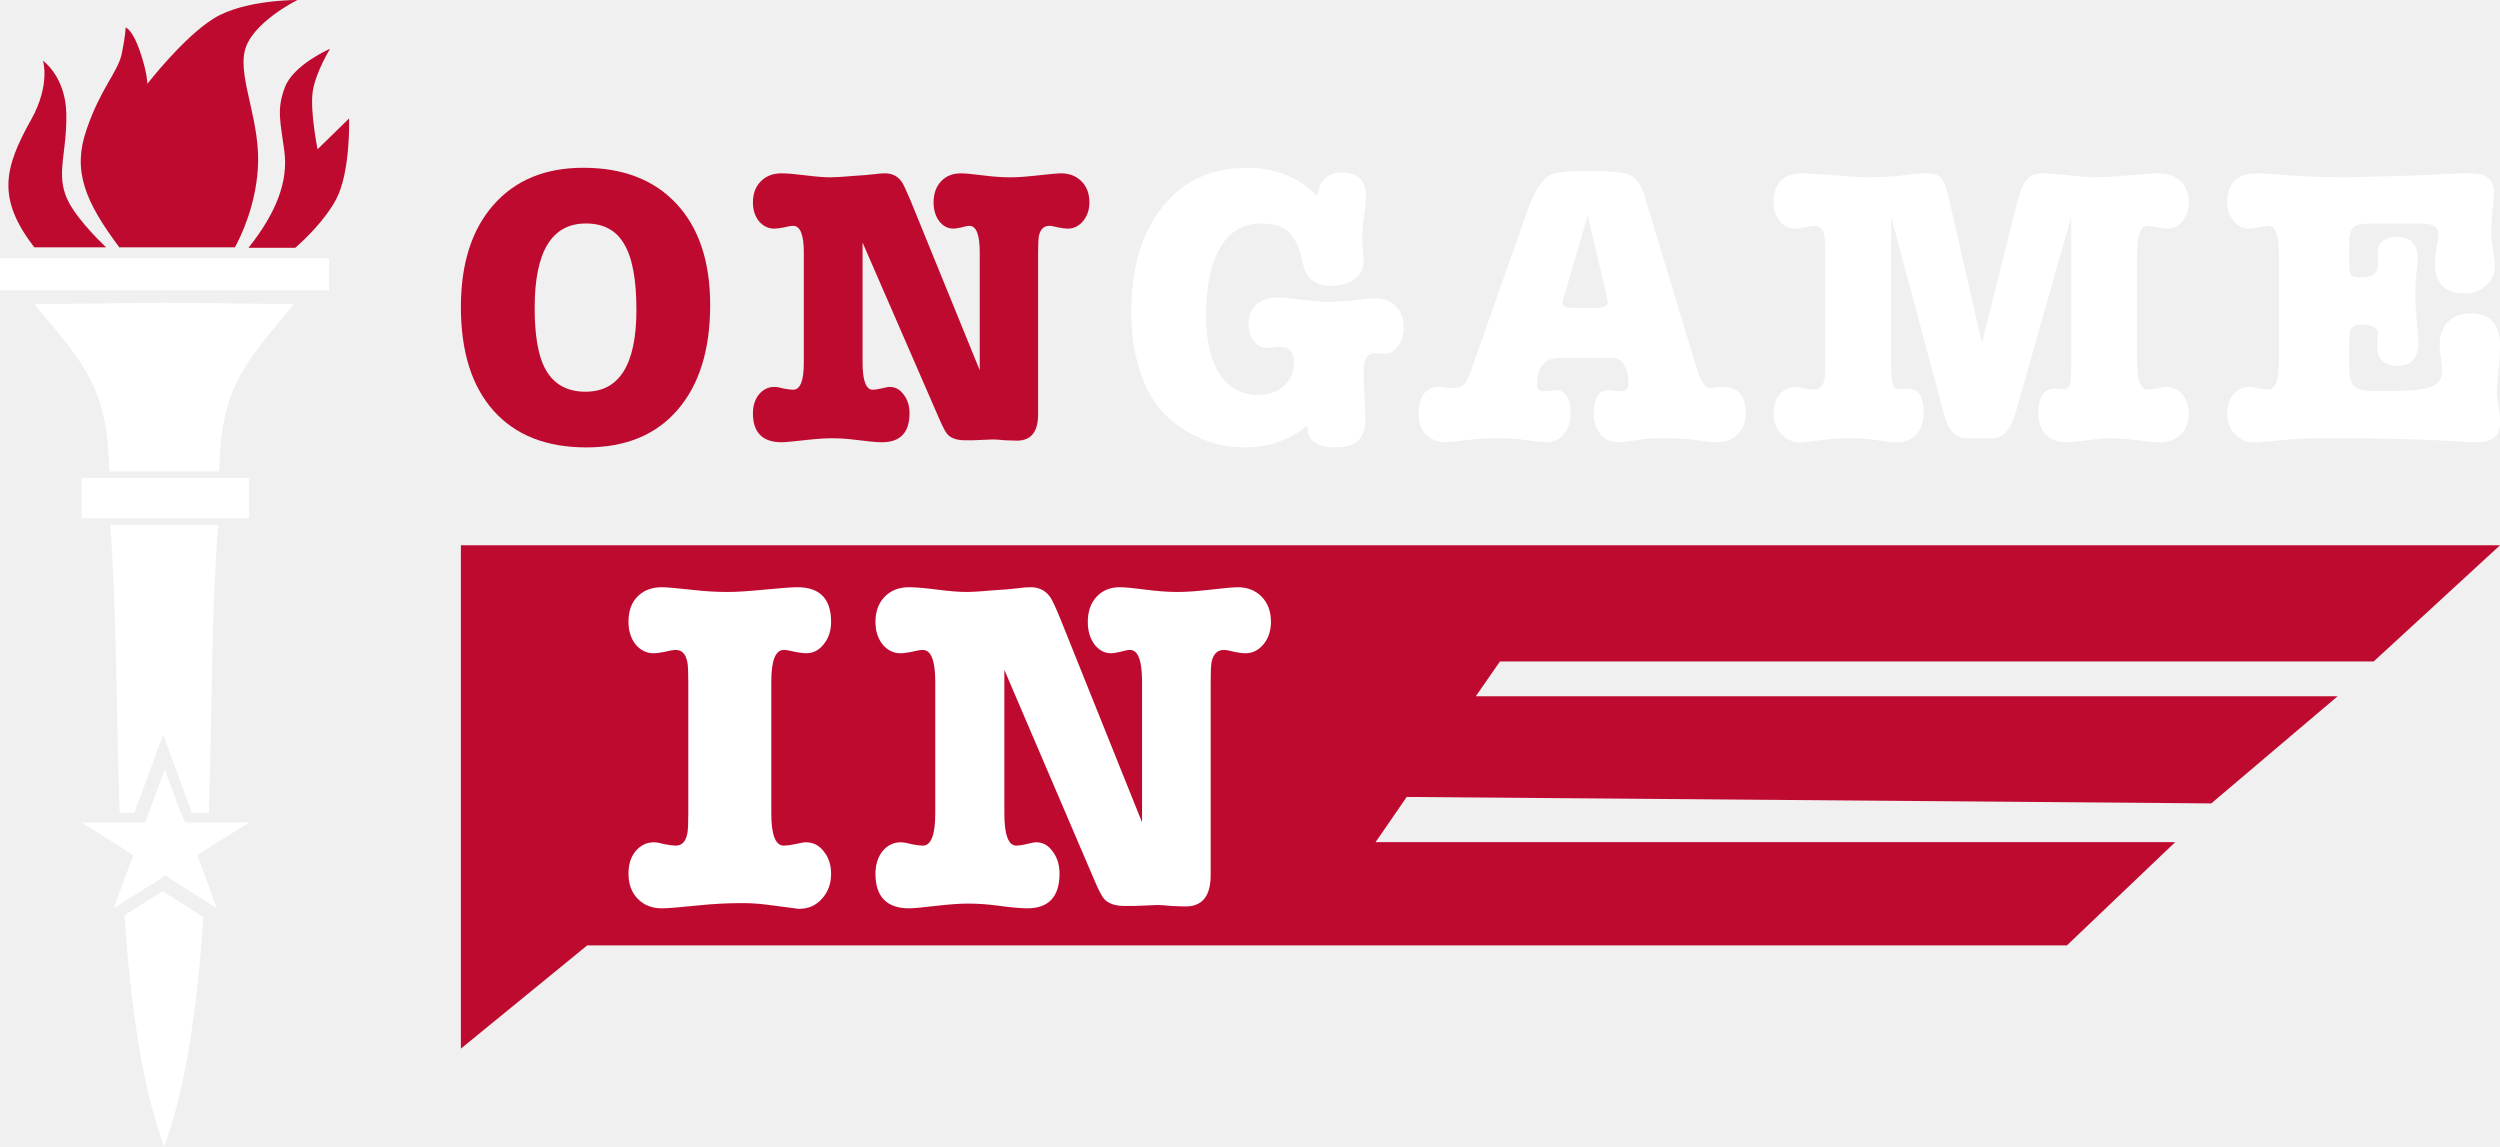
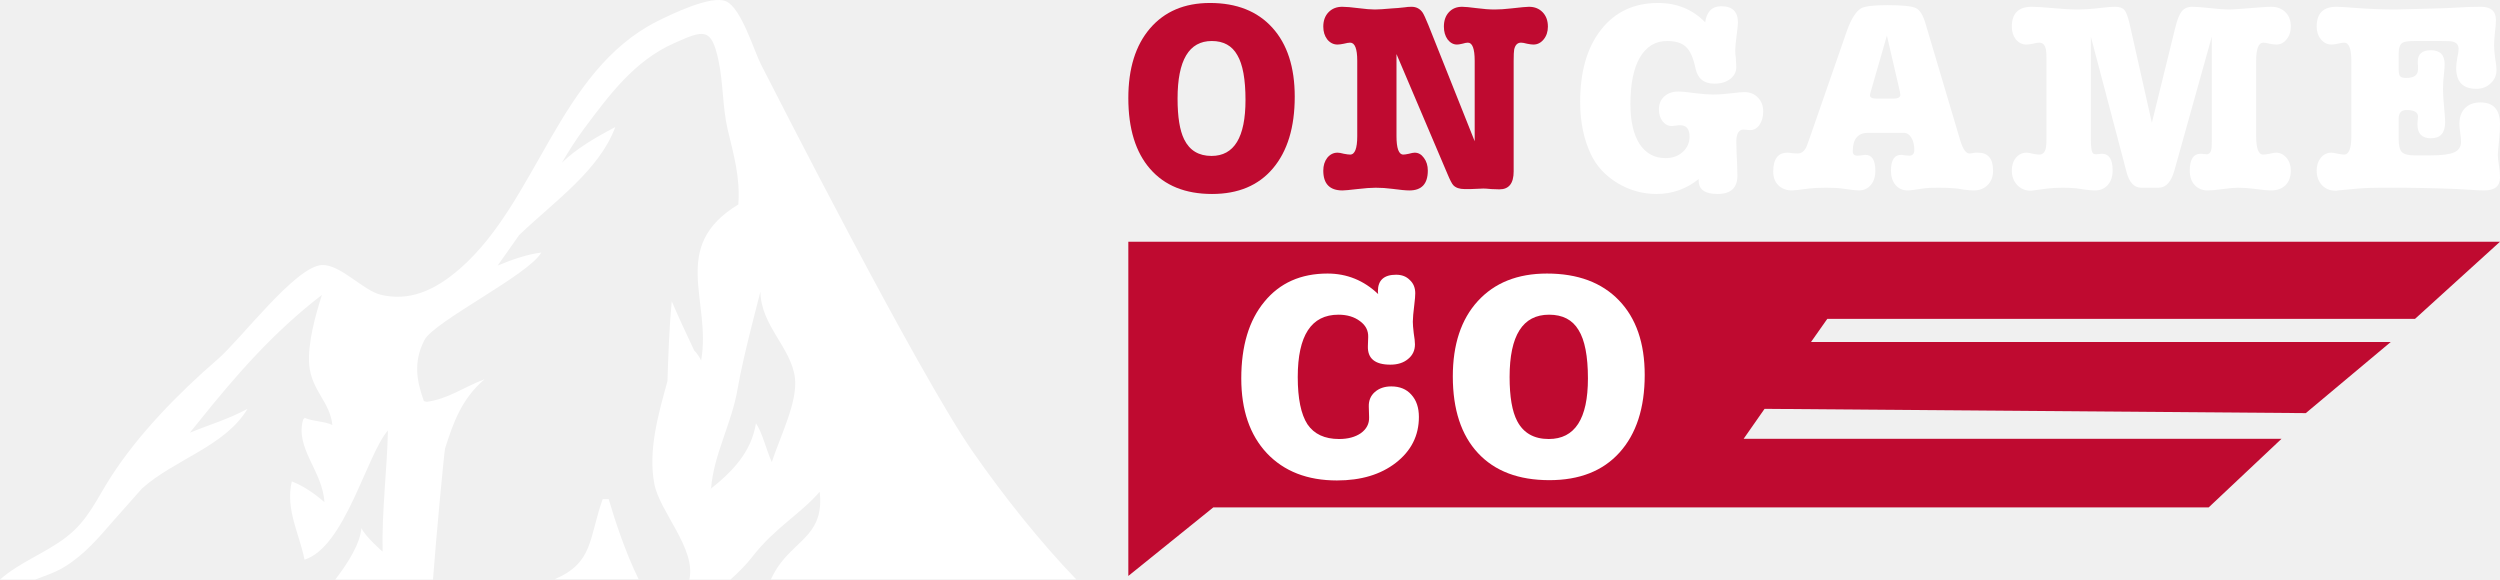
- <svg xmlns="http://www.w3.org/2000/svg" width="157" height="72" viewBox="0 0 157 72" fill="none">
-   <path d="M36.821 28.097C34.311 28.097 32.371 27.331 31 25.799C29.63 24.267 28.944 22.094 28.944 19.279C28.944 16.565 29.621 14.433 30.976 12.884C32.346 11.319 34.229 10.536 36.623 10.536C39.133 10.536 41.09 11.294 42.494 12.81C43.898 14.325 44.599 16.44 44.599 19.154C44.599 21.969 43.914 24.167 42.544 25.749C41.189 27.315 39.282 28.097 36.821 28.097ZM36.797 14.034C34.65 14.034 33.577 15.799 33.577 19.329C33.577 21.011 33.783 22.26 34.196 23.076C34.708 24.092 35.566 24.6 36.772 24.6C38.902 24.6 39.967 22.885 39.967 19.454C39.967 17.556 39.711 16.182 39.199 15.333C38.704 14.467 37.903 14.034 36.797 14.034Z" fill="#BF0A30" />
-   <path d="M57.168 12.56L61.527 23.251V15.857C61.527 14.741 61.313 14.184 60.883 14.184C60.768 14.184 60.594 14.217 60.363 14.283C60.148 14.333 59.983 14.358 59.868 14.358C59.521 14.358 59.224 14.2 58.976 13.884C58.745 13.567 58.629 13.176 58.629 12.71C58.629 12.16 58.786 11.719 59.1 11.386C59.414 11.053 59.826 10.886 60.338 10.886C60.603 10.886 61.057 10.928 61.701 11.011C62.345 11.094 62.914 11.136 63.41 11.136C63.856 11.136 64.376 11.103 64.971 11.036C65.862 10.936 66.415 10.886 66.63 10.886C67.159 10.886 67.588 11.053 67.918 11.386C68.249 11.719 68.414 12.16 68.414 12.71C68.414 13.176 68.281 13.567 68.017 13.884C67.753 14.2 67.431 14.358 67.051 14.358C66.903 14.358 66.704 14.333 66.457 14.283C66.209 14.217 66.019 14.184 65.887 14.184C65.557 14.184 65.342 14.392 65.243 14.808C65.21 14.975 65.193 15.324 65.193 15.857V26.024C65.193 27.123 64.748 27.673 63.856 27.673C63.691 27.673 63.435 27.664 63.088 27.648C62.758 27.614 62.51 27.598 62.345 27.598C62.328 27.598 61.924 27.614 61.131 27.648C61.131 27.648 60.949 27.648 60.586 27.648C60.107 27.648 59.752 27.531 59.521 27.298C59.389 27.165 59.199 26.807 58.951 26.224L54.17 15.233V22.777C54.17 23.909 54.385 24.475 54.815 24.475C54.93 24.475 55.103 24.45 55.335 24.4C55.582 24.334 55.764 24.3 55.88 24.3C56.226 24.3 56.515 24.459 56.747 24.775C56.994 25.091 57.118 25.483 57.118 25.949C57.118 27.165 56.54 27.773 55.384 27.773C55.054 27.773 54.509 27.723 53.749 27.623C53.237 27.556 52.725 27.523 52.214 27.523C51.784 27.523 51.206 27.564 50.48 27.648C49.753 27.731 49.291 27.773 49.092 27.773C47.887 27.773 47.284 27.165 47.284 25.949C47.284 25.483 47.408 25.091 47.656 24.775C47.92 24.459 48.242 24.3 48.622 24.3C48.77 24.3 48.969 24.334 49.216 24.4C49.48 24.45 49.679 24.475 49.811 24.475C50.257 24.475 50.48 23.909 50.48 22.777V15.857C50.48 14.741 50.257 14.184 49.811 14.184C49.679 14.184 49.48 14.217 49.216 14.283C48.969 14.333 48.77 14.358 48.622 14.358C48.242 14.358 47.92 14.2 47.656 13.884C47.408 13.567 47.284 13.176 47.284 12.71C47.284 12.16 47.449 11.719 47.78 11.386C48.11 11.053 48.539 10.886 49.068 10.886C49.414 10.886 49.918 10.928 50.579 11.011C51.239 11.094 51.759 11.136 52.139 11.136C52.453 11.136 52.99 11.103 53.749 11.036C54.096 11.019 54.492 10.986 54.938 10.936C55.136 10.903 55.351 10.886 55.582 10.886C56.028 10.886 56.375 11.061 56.623 11.411C56.722 11.544 56.904 11.927 57.168 12.56Z" fill="#BF0A30" />
-   <path d="M78.329 10.536C80.087 10.536 81.552 11.128 82.724 12.31C82.875 11.327 83.377 10.836 84.231 10.836C85.269 10.836 85.788 11.336 85.788 12.335C85.788 12.502 85.755 12.835 85.688 13.334C85.587 14.084 85.537 14.591 85.537 14.858C85.537 15.158 85.554 15.383 85.587 15.532C85.621 16.065 85.638 16.365 85.638 16.432C85.638 16.865 85.445 17.231 85.06 17.531C84.675 17.814 84.181 17.956 83.578 17.956C82.607 17.956 82.021 17.481 81.82 16.532C81.619 15.582 81.326 14.933 80.941 14.583C80.572 14.217 79.978 14.034 79.158 14.034C78.069 14.034 77.224 14.541 76.621 15.557C76.035 16.557 75.742 17.98 75.742 19.829C75.742 21.394 76.026 22.618 76.596 23.501C77.182 24.367 77.985 24.8 79.007 24.8C79.66 24.8 80.196 24.617 80.614 24.25C81.05 23.867 81.267 23.393 81.267 22.827C81.267 22.127 80.974 21.777 80.388 21.777C80.355 21.777 80.305 21.777 80.238 21.777C80.171 21.794 80.112 21.802 80.062 21.802C79.794 21.836 79.643 21.852 79.61 21.852C79.275 21.852 78.99 21.711 78.756 21.428C78.521 21.128 78.404 20.762 78.404 20.329C78.404 19.829 78.572 19.429 78.906 19.13C79.241 18.83 79.677 18.68 80.212 18.68C80.564 18.68 81.091 18.73 81.795 18.83C82.515 18.913 83.059 18.955 83.427 18.955C83.98 18.955 84.591 18.913 85.261 18.83C85.797 18.763 86.165 18.73 86.366 18.73C86.902 18.73 87.329 18.896 87.647 19.23C87.982 19.546 88.149 19.979 88.149 20.528C88.149 21.011 88.032 21.419 87.798 21.752C87.563 22.069 87.27 22.227 86.919 22.227L86.316 22.177C85.864 22.177 85.638 22.552 85.638 23.301C85.638 23.618 85.646 23.951 85.663 24.3L85.713 25.375C85.73 25.741 85.738 26.091 85.738 26.424C85.738 27.54 85.118 28.097 83.879 28.097C82.707 28.097 82.121 27.689 82.121 26.873V26.724C80.966 27.639 79.651 28.097 78.178 28.097C76.889 28.097 75.675 27.764 74.536 27.098C73.397 26.415 72.569 25.533 72.05 24.45C71.38 23.068 71.045 21.461 71.045 19.629C71.045 16.831 71.698 14.617 73.004 12.984C74.31 11.352 76.085 10.536 78.329 10.536Z" fill="white" />
-   <path d="M101.292 22.477H97.951C96.997 22.477 96.52 23.043 96.52 24.175C96.52 24.442 96.662 24.575 96.947 24.575C97.03 24.575 97.156 24.567 97.323 24.55C97.491 24.517 97.617 24.5 97.7 24.5C98.32 24.5 98.629 24.991 98.629 25.974C98.629 26.507 98.487 26.94 98.203 27.273C97.918 27.606 97.541 27.773 97.072 27.773C96.838 27.773 96.319 27.714 95.515 27.598C95.163 27.548 94.669 27.523 94.033 27.523C93.347 27.523 92.811 27.548 92.426 27.598C91.538 27.714 91.011 27.773 90.843 27.773C90.324 27.773 89.897 27.614 89.562 27.298C89.244 26.982 89.085 26.565 89.085 26.049C89.085 24.883 89.529 24.3 90.416 24.3C90.517 24.3 90.676 24.317 90.894 24.35C91.111 24.367 91.27 24.375 91.371 24.375C91.689 24.375 91.948 24.201 92.15 23.851C92.2 23.751 92.317 23.443 92.501 22.927L95.967 13.109C96.369 11.994 96.821 11.294 97.323 11.011C97.692 10.828 98.504 10.736 99.76 10.736C101.166 10.736 102.054 10.828 102.422 11.011C102.79 11.178 103.092 11.661 103.326 12.46L106.541 23.101C106.792 23.951 107.085 24.375 107.42 24.375C107.521 24.375 107.697 24.35 107.948 24.3H108.224C109.162 24.3 109.631 24.85 109.631 25.949C109.631 26.499 109.463 26.94 109.128 27.273C108.793 27.606 108.358 27.773 107.822 27.773C107.588 27.773 107.278 27.748 106.893 27.698C106.424 27.614 106.114 27.573 105.964 27.573C105.595 27.54 105.118 27.523 104.532 27.523C103.896 27.523 103.469 27.54 103.251 27.573C102.397 27.706 101.861 27.773 101.643 27.773C101.191 27.773 100.815 27.606 100.513 27.273C100.229 26.923 100.086 26.49 100.086 25.974C100.086 24.991 100.404 24.5 101.041 24.5C101.124 24.5 101.25 24.517 101.417 24.55C101.585 24.567 101.71 24.575 101.794 24.575C102.112 24.575 102.271 24.4 102.271 24.051C102.271 23.601 102.179 23.226 101.995 22.927C101.811 22.627 101.577 22.477 101.292 22.477ZM100.915 18.655L99.71 13.534L98.152 18.855C98.136 18.905 98.127 18.963 98.127 19.03C98.127 19.23 98.337 19.329 98.755 19.329H100.312C100.748 19.329 100.965 19.213 100.965 18.98C100.965 18.996 100.949 18.888 100.915 18.655Z" fill="white" />
-   <path d="M122.384 12.435L124.469 21.553L126.654 12.81C126.838 12.077 127.039 11.577 127.257 11.311C127.491 11.028 127.818 10.886 128.236 10.886C128.605 10.886 129.166 10.928 129.919 11.011C130.673 11.094 131.242 11.136 131.627 11.136C132.029 11.136 133.025 11.069 134.616 10.936C135.068 10.903 135.403 10.886 135.621 10.886C136.173 10.886 136.617 11.053 136.952 11.386C137.287 11.702 137.454 12.143 137.454 12.71C137.454 13.176 137.32 13.567 137.052 13.884C136.801 14.2 136.483 14.358 136.098 14.358C135.947 14.358 135.738 14.333 135.47 14.283C135.202 14.217 135.009 14.184 134.892 14.184C134.44 14.184 134.214 14.741 134.214 15.857V22.777C134.214 23.909 134.432 24.475 134.867 24.475C135.001 24.475 135.202 24.45 135.47 24.4C135.738 24.334 135.939 24.3 136.073 24.3C136.458 24.3 136.784 24.459 137.052 24.775C137.32 25.091 137.454 25.483 137.454 25.949C137.454 26.515 137.287 26.965 136.952 27.298C136.617 27.614 136.173 27.773 135.621 27.773C135.302 27.773 134.767 27.723 134.013 27.623C133.511 27.556 133.008 27.523 132.506 27.523C132.188 27.523 131.719 27.564 131.1 27.648C130.48 27.731 130.011 27.773 129.693 27.773C129.191 27.773 128.781 27.606 128.462 27.273C128.161 26.94 128.01 26.499 128.01 25.949C128.01 24.917 128.354 24.4 129.04 24.4C129.141 24.4 129.216 24.409 129.266 24.425C129.316 24.425 129.375 24.425 129.442 24.425C129.509 24.442 129.551 24.45 129.568 24.45C129.835 24.45 129.995 24.267 130.045 23.901C130.061 23.734 130.07 23.451 130.07 23.051V13.634L126.579 25.924C126.277 26.99 125.783 27.523 125.097 27.523H123.489C122.82 27.523 122.359 27.048 122.108 26.099L118.767 13.634V23.051C118.767 23.834 118.843 24.275 118.993 24.375C119.044 24.425 119.136 24.45 119.27 24.45C119.303 24.45 119.353 24.442 119.42 24.425C119.471 24.425 119.521 24.425 119.571 24.425C119.621 24.409 119.697 24.4 119.797 24.4C120.467 24.4 120.802 24.908 120.802 25.924C120.802 26.49 120.651 26.94 120.35 27.273C120.048 27.606 119.647 27.773 119.144 27.773C118.91 27.773 118.608 27.748 118.24 27.698C117.771 27.631 117.478 27.59 117.361 27.573C117.009 27.54 116.607 27.523 116.155 27.523C115.586 27.523 115.109 27.548 114.724 27.598C113.686 27.731 113.166 27.798 113.166 27.798C112.647 27.798 112.22 27.623 111.886 27.273C111.551 26.923 111.383 26.482 111.383 25.949C111.383 25.466 111.509 25.075 111.76 24.775C112.028 24.459 112.363 24.3 112.765 24.3C112.899 24.3 113.091 24.334 113.342 24.4C113.61 24.45 113.811 24.475 113.945 24.475C114.28 24.475 114.489 24.259 114.573 23.826C114.606 23.659 114.623 23.309 114.623 22.777V15.857C114.623 15.324 114.606 14.983 114.573 14.833C114.489 14.4 114.28 14.184 113.945 14.184C113.811 14.184 113.61 14.217 113.342 14.283C113.091 14.333 112.89 14.358 112.739 14.358C112.354 14.358 112.028 14.2 111.76 13.884C111.509 13.567 111.383 13.176 111.383 12.71C111.383 11.494 112.003 10.886 113.242 10.886C113.644 10.886 114.313 10.928 115.251 11.011C116.189 11.094 116.892 11.136 117.361 11.136C118.114 11.136 118.901 11.086 119.722 10.986C120.274 10.919 120.71 10.886 121.028 10.886C121.447 10.886 121.74 10.986 121.907 11.186C122.074 11.386 122.234 11.802 122.384 12.435Z" fill="white" />
-   <path d="M149.013 14.034C148.461 14.034 148.092 14.084 147.908 14.184C147.657 14.333 147.531 14.666 147.531 15.183V16.582C147.531 16.865 147.565 17.081 147.632 17.231C147.716 17.364 147.916 17.431 148.235 17.431C148.971 17.431 149.34 17.164 149.34 16.631V16.307C149.323 16.207 149.315 16.082 149.315 15.932C149.315 15.233 149.725 14.883 150.545 14.883C151.399 14.883 151.826 15.308 151.826 16.157C151.826 16.39 151.809 16.648 151.776 16.931C151.709 17.481 151.676 17.989 151.676 18.455C151.676 18.888 151.709 19.438 151.776 20.104C151.843 20.77 151.876 21.236 151.876 21.503C151.876 22.485 151.433 22.977 150.545 22.977C149.708 22.977 149.289 22.552 149.289 21.703C149.289 21.619 149.289 21.578 149.289 21.578C149.289 21.494 149.306 21.294 149.34 20.978C149.34 20.578 148.98 20.378 148.26 20.378C147.774 20.378 147.531 20.645 147.531 21.178V23.051C147.531 23.634 147.632 24.034 147.833 24.25C148.05 24.45 148.444 24.55 149.013 24.55H150.47C151.542 24.55 152.287 24.459 152.705 24.275C153.141 24.092 153.358 23.767 153.358 23.301C153.358 23.068 153.333 22.793 153.283 22.477C153.233 22.144 153.208 21.869 153.208 21.652C153.208 21.036 153.383 20.553 153.735 20.204C154.087 19.854 154.564 19.679 155.167 19.679C156.389 19.679 157 20.345 157 21.677C157 22.11 156.975 22.569 156.925 23.051C156.841 23.851 156.799 24.35 156.799 24.55C156.799 24.733 156.841 25.091 156.925 25.624C156.975 25.941 157 26.265 157 26.599C157 27.381 156.506 27.773 155.518 27.773C155.2 27.773 154.673 27.748 153.936 27.698C152.714 27.614 150.763 27.556 148.084 27.523C148.084 27.523 147.339 27.523 145.849 27.523C145.011 27.523 144.316 27.548 143.764 27.598L141.855 27.773C141.838 27.773 141.805 27.781 141.755 27.798C141.704 27.798 141.662 27.798 141.629 27.798C141.11 27.798 140.683 27.623 140.348 27.273C140.03 26.923 139.871 26.482 139.871 25.949C139.871 25.483 139.996 25.091 140.248 24.775C140.515 24.459 140.85 24.3 141.252 24.3C141.386 24.3 141.587 24.334 141.855 24.4C142.123 24.45 142.315 24.475 142.433 24.475C142.885 24.475 143.111 23.909 143.111 22.777V15.857C143.111 14.741 142.885 14.184 142.433 14.184C142.332 14.184 142.131 14.217 141.83 14.283C141.612 14.333 141.42 14.358 141.252 14.358C140.867 14.358 140.541 14.2 140.273 13.884C140.005 13.567 139.871 13.176 139.871 12.71C139.871 11.494 140.482 10.886 141.704 10.886C141.989 10.886 142.567 10.919 143.437 10.986C144.743 11.086 146.008 11.136 147.23 11.136C147.347 11.136 148.352 11.111 150.244 11.061C151.617 11.028 152.521 10.994 152.956 10.961C153.676 10.911 154.43 10.886 155.217 10.886C156.155 10.886 156.623 11.294 156.623 12.11C156.623 12.377 156.59 12.768 156.523 13.284C156.473 13.8 156.448 14.192 156.448 14.458C156.448 14.725 156.481 15.108 156.548 15.607C156.632 16.09 156.674 16.457 156.674 16.706C156.674 17.189 156.49 17.597 156.121 17.93C155.77 18.264 155.326 18.43 154.79 18.43C153.534 18.43 152.906 17.789 152.906 16.507C152.906 16.29 152.94 15.99 153.007 15.607C153.09 15.224 153.132 14.941 153.132 14.758C153.132 14.392 152.94 14.167 152.555 14.084C152.421 14.05 152.069 14.034 151.5 14.034H149.013Z" fill="white" />
-   <path d="M157 34.244H28.944V65.854L36.877 59.37H129.802L136.602 52.886H86.386L88.342 50.049L138.868 50.454L146.801 43.727H92.679L94.198 41.538H149.068L157 34.244Z" fill="#BF0A30" />
-   <path d="M42.439 53.106C42.827 53.106 43.07 52.847 43.167 52.33C43.206 52.131 43.225 51.714 43.225 51.077V42.814C43.225 42.178 43.206 41.77 43.167 41.591C43.07 41.074 42.827 40.816 42.439 40.816C42.284 40.816 42.051 40.855 41.74 40.935C41.449 40.995 41.216 41.024 41.042 41.024C40.595 41.024 40.217 40.835 39.906 40.458C39.615 40.08 39.469 39.612 39.469 39.056C39.469 38.379 39.654 37.852 40.023 37.474C40.411 37.077 40.925 36.878 41.566 36.878C41.857 36.878 42.536 36.938 43.604 37.057C44.322 37.136 45.021 37.176 45.7 37.176C46.244 37.176 47.02 37.127 48.03 37.027C49.059 36.928 49.738 36.878 50.068 36.878C51.485 36.878 52.193 37.604 52.193 39.056C52.193 39.612 52.038 40.08 51.728 40.458C51.436 40.835 51.068 41.024 50.621 41.024C50.466 41.024 50.233 40.995 49.922 40.935C49.612 40.855 49.379 40.816 49.224 40.816C48.699 40.816 48.437 41.482 48.437 42.814V51.077C48.437 52.429 48.699 53.106 49.224 53.106C49.379 53.106 49.612 53.076 49.922 53.016C50.233 52.937 50.466 52.897 50.621 52.897C51.068 52.897 51.436 53.086 51.728 53.464C52.038 53.842 52.193 54.309 52.193 54.866C52.193 55.502 51.999 56.029 51.611 56.447C51.242 56.864 50.767 57.073 50.184 57.073C50.068 57.073 49.98 57.063 49.922 57.043L48.088 56.805C47.622 56.745 47.108 56.715 46.545 56.715C45.671 56.715 44.759 56.765 43.808 56.864C42.662 56.984 41.915 57.043 41.566 57.043C40.944 57.043 40.44 56.844 40.052 56.447C39.663 56.049 39.469 55.522 39.469 54.866C39.469 54.289 39.615 53.822 39.906 53.464C40.217 53.086 40.605 52.897 41.071 52.897C41.226 52.897 41.449 52.937 41.74 53.016C42.051 53.076 42.284 53.106 42.439 53.106Z" fill="white" />
-   <path d="M66.596 38.877L71.721 51.644V42.814C71.721 41.482 71.469 40.816 70.964 40.816C70.828 40.816 70.624 40.855 70.353 40.935C70.1 40.995 69.906 41.024 69.77 41.024C69.362 41.024 69.013 40.835 68.722 40.458C68.45 40.08 68.314 39.612 68.314 39.056C68.314 38.399 68.499 37.872 68.868 37.474C69.236 37.077 69.722 36.878 70.323 36.878C70.634 36.878 71.168 36.928 71.925 37.027C72.682 37.127 73.352 37.176 73.934 37.176C74.458 37.176 75.07 37.136 75.768 37.057C76.817 36.938 77.467 36.878 77.719 36.878C78.34 36.878 78.845 37.077 79.233 37.474C79.621 37.872 79.816 38.399 79.816 39.056C79.816 39.612 79.66 40.08 79.35 40.458C79.039 40.835 78.661 41.024 78.214 41.024C78.04 41.024 77.806 40.995 77.515 40.935C77.224 40.855 77.001 40.816 76.846 40.816C76.457 40.816 76.205 41.064 76.089 41.561C76.05 41.76 76.03 42.178 76.03 42.814V54.955C76.03 56.268 75.506 56.924 74.458 56.924C74.264 56.924 73.963 56.914 73.555 56.894C73.167 56.854 72.876 56.834 72.682 56.834C72.662 56.834 72.187 56.854 71.255 56.894C71.255 56.894 71.042 56.894 70.615 56.894C70.052 56.894 69.634 56.755 69.362 56.477C69.207 56.317 68.984 55.89 68.693 55.194L63.073 42.068V51.077C63.073 52.429 63.326 53.106 63.83 53.106C63.966 53.106 64.17 53.076 64.442 53.016C64.733 52.937 64.946 52.897 65.082 52.897C65.49 52.897 65.83 53.086 66.101 53.464C66.393 53.842 66.538 54.309 66.538 54.866C66.538 56.317 65.859 57.043 64.5 57.043C64.112 57.043 63.471 56.984 62.578 56.864C61.977 56.785 61.375 56.745 60.773 56.745C60.268 56.745 59.589 56.795 58.735 56.894C57.881 56.994 57.337 57.043 57.104 57.043C55.687 57.043 54.979 56.317 54.979 54.866C54.979 54.309 55.124 53.842 55.415 53.464C55.726 53.086 56.105 52.897 56.551 52.897C56.726 52.897 56.959 52.937 57.25 53.016C57.56 53.076 57.793 53.106 57.949 53.106C58.473 53.106 58.735 52.429 58.735 51.077V42.814C58.735 41.482 58.473 40.816 57.949 40.816C57.793 40.816 57.56 40.855 57.25 40.935C56.959 40.995 56.726 41.024 56.551 41.024C56.105 41.024 55.726 40.835 55.415 40.458C55.124 40.08 54.979 39.612 54.979 39.056C54.979 38.399 55.173 37.872 55.561 37.474C55.949 37.077 56.454 36.878 57.075 36.878C57.483 36.878 58.075 36.928 58.851 37.027C59.628 37.127 60.239 37.176 60.686 37.176C61.054 37.176 61.685 37.136 62.578 37.057C62.986 37.037 63.452 36.997 63.976 36.938C64.209 36.898 64.461 36.878 64.733 36.878C65.257 36.878 65.665 37.087 65.956 37.504C66.072 37.663 66.286 38.121 66.596 38.877Z" fill="white" />
-   <path fill-rule="evenodd" clip-rule="evenodd" d="M10.313 72C8.879 68.162 8.196 63.015 7.82 57.481L10.211 55.964L12.772 57.6C12.396 63.074 11.713 68.192 10.313 72ZM11.372 51.084L10.347 48.317L9.323 51.084L9.118 51.65H8.435H5.122L7.82 53.346L8.367 53.703L8.162 54.268L7.137 57.035L9.835 55.339L10.382 54.982L10.928 55.339L13.626 57.035L12.601 54.268L12.396 53.703L12.943 53.346L15.64 51.65H12.328H11.645L11.372 51.084ZM7.513 51.055C7.308 44.628 7.308 38.142 6.932 33.054V32.965H13.694V33.054C13.284 38.142 13.318 44.598 13.113 51.055H12.055L10.86 47.812L10.245 46.116L9.63 47.812L8.435 51.055H7.513ZM0 16.215H20.66V18.238H0V16.215ZM5.122 30.02H15.64V32.549H5.122V30.02ZM6.864 29.603C6.762 24.486 5.43 22.969 2.151 19.101L10.313 19.012L18.475 19.101C15.197 22.969 13.865 24.486 13.762 29.603H6.864Z" fill="white" />
-   <path fill-rule="evenodd" clip-rule="evenodd" d="M15.606 15.56C17.382 13.329 18.099 11.365 17.86 9.521C17.621 7.676 17.348 6.903 17.894 5.474C18.441 4.046 20.729 3.065 20.729 3.065C20.729 3.065 19.807 4.552 19.636 5.772C19.465 6.992 19.943 9.372 19.943 9.372L21.924 7.438C21.924 7.438 22.026 10.8 21.104 12.526C20.387 13.865 19.09 15.084 18.543 15.56H15.606ZM1.981 7.468C3.176 5.296 2.698 3.808 2.698 3.808C2.698 3.808 4.132 4.82 4.166 7.17C4.2 9.521 3.586 10.711 4.098 12.198C4.508 13.418 6.079 14.965 6.659 15.531H2.151C-0.171 12.496 0.205 10.622 1.981 7.468ZM7.513 15.56C5.327 12.645 4.542 10.711 5.43 8.152C6.318 5.534 7.41 4.522 7.649 3.362C7.888 2.202 7.889 1.726 7.889 1.726C7.889 1.726 8.298 1.815 8.776 3.184C9.254 4.552 9.254 5.266 9.254 5.266C9.254 5.266 11.508 2.35 13.421 1.16C15.333 -0.03 18.68 6.74774e-05 18.68 6.74774e-05C18.68 6.74774e-05 15.777 1.428 15.367 3.213C14.957 4.998 16.426 7.736 16.187 10.681C16.016 13.002 15.128 14.846 14.753 15.531H7.513V15.56Z" fill="#BF0A30" />
+ <svg xmlns="http://www.w3.org/2000/svg" width="220" height="51" viewBox="0 0 220 51" fill="none">
+   <path d="M5.797 47.291C7.756 45.808 8.523 43.877 9.745 41.991C12.143 38.236 15.746 34.559 19.13 31.638C21.198 29.861 25.977 23.464 28.311 23.325C29.925 23.232 31.93 25.55 33.497 25.936C36.004 26.539 38.244 25.596 40.5 23.619C47.284 17.685 49.164 6.25 57.828 1.877C59.097 1.244 62.591 -0.456 63.891 0.116C65.239 0.703 66.335 4.442 66.978 5.694C68.027 7.734 80.78 32.828 85.637 39.797C88.285 43.598 91.528 47.693 94.709 50.984H67.839C68.09 50.459 68.372 49.965 68.685 49.563C70.299 47.431 72.539 46.828 72.132 43.274C70.456 45.221 68.153 46.472 66.21 48.991C65.63 49.733 64.972 50.382 64.283 51H60.664C61.275 48.28 58.032 45.02 57.577 42.563C57.029 39.612 57.922 36.49 58.737 33.539C58.815 31.175 58.893 28.826 59.113 26.508C59.708 27.899 60.397 29.382 61.087 30.835C61.322 31.082 61.541 31.376 61.698 31.731C62.638 26.477 58.862 21.703 64.972 17.994C65.16 15.645 64.549 13.559 64.032 11.38C63.578 9.418 63.656 7.332 63.218 5.277C62.591 2.403 61.948 2.619 59.269 3.824C55.823 5.369 53.645 8.321 51.436 11.272C50.699 12.261 50.057 13.281 49.446 14.316C50.715 13.096 52.266 12.168 54.146 11.18C52.721 14.996 48.866 17.654 45.686 20.683C45.545 20.899 44.291 22.661 43.79 23.371C45.044 22.846 46.438 22.367 47.629 22.228C46.563 24.159 38.197 28.285 37.351 29.923C36.333 31.901 36.693 33.585 37.304 35.3C37.382 35.316 37.476 35.347 37.555 35.362C39.45 35.1 40.782 34.08 42.647 33.369C40.594 35.115 39.873 37.263 39.168 39.457C39.074 39.89 38.385 47.23 38.103 51H29.502C30.661 49.501 31.68 47.848 31.805 46.472C32.134 47.214 33.7 48.574 33.669 48.543C33.591 44.974 34.061 41.389 34.139 37.881C32.259 40.029 30.363 48.141 26.791 49.254C26.791 49.238 26.791 49.223 26.791 49.223C26.353 46.982 25.099 44.834 25.679 42.362C26.744 42.779 27.731 43.475 28.546 44.186C28.405 41.466 25.93 39.426 26.682 36.907C26.729 36.861 26.776 36.815 26.823 36.769C27.481 37.093 28.577 37.062 29.251 37.402C29.032 35.347 27.418 34.373 27.214 32.133C27.042 30.248 27.778 27.698 28.327 25.952C24.034 29.259 20.759 33.029 17.454 37.155C17.203 37.464 16.952 37.773 16.702 38.082C18.331 37.402 20.07 36.907 21.778 35.98C19.804 39.287 15.37 40.415 12.503 42.98C12.456 43.027 10.795 44.896 9.98 45.824C8.711 47.291 7.442 48.79 5.719 49.856C4.873 50.382 3.949 50.675 3.087 51H0C1.708 49.486 3.98 48.682 5.797 47.291ZM64.909 34.219C64.392 37.278 62.826 39.921 62.575 42.965L62.434 43.104C64.455 41.512 66.116 39.797 66.523 37.248C67.087 38.066 67.432 39.596 67.918 40.662C68.701 38.298 70.205 35.347 69.954 33.261C69.641 30.603 66.946 28.641 66.915 25.658C66.946 25.627 65.427 31.19 64.909 34.219Z" fill="white" />
+   <path d="M53.033 43.923C53.018 43.923 53.582 43.923 53.566 43.923C54.114 45.808 55.054 48.651 56.198 50.969H48.819C52.219 49.517 51.811 47.4 53.033 43.923Z" fill="white" />
+   <path d="M106.661 17.07C104.313 17.07 102.498 16.336 101.216 14.87C99.934 13.404 99.293 11.324 99.293 8.63C99.293 6.032 99.926 3.992 101.193 2.51C102.475 1.011 104.236 0.262 106.476 0.262C108.824 0.262 110.655 0.987 111.968 2.438C113.281 3.888 113.937 5.912 113.937 8.51C113.937 11.204 113.296 13.308 112.014 14.822C110.747 16.32 108.963 17.07 106.661 17.07ZM106.638 3.609C104.63 3.609 103.626 5.299 103.626 8.678C103.626 10.288 103.819 11.483 104.205 12.264C104.684 13.236 105.487 13.722 106.615 13.722C108.608 13.722 109.604 12.081 109.604 8.797C109.604 6.98 109.365 5.665 108.886 4.853C108.422 4.024 107.673 3.609 106.638 3.609Z" fill="#BF0A30" />
+   <path d="M125.695 2.199L129.773 12.431V5.355C129.773 4.287 129.572 3.753 129.17 3.753C129.062 3.753 128.9 3.785 128.684 3.848C128.483 3.896 128.328 3.92 128.22 3.92C127.896 3.92 127.618 3.769 127.386 3.466C127.17 3.163 127.062 2.788 127.062 2.342C127.062 1.816 127.208 1.394 127.502 1.075C127.795 0.756 128.182 0.597 128.661 0.597C128.908 0.597 129.333 0.637 129.935 0.716C130.538 0.796 131.071 0.836 131.534 0.836C131.951 0.836 132.438 0.804 132.994 0.74C133.828 0.645 134.346 0.597 134.546 0.597C135.041 0.597 135.442 0.756 135.751 1.075C136.06 1.394 136.215 1.816 136.215 2.342C136.215 2.788 136.091 3.163 135.844 3.466C135.597 3.769 135.296 3.92 134.94 3.92C134.801 3.92 134.616 3.896 134.384 3.848C134.152 3.785 133.975 3.753 133.851 3.753C133.542 3.753 133.341 3.952 133.249 4.35C133.218 4.51 133.202 4.845 133.202 5.355V15.085C133.202 16.137 132.785 16.663 131.951 16.663C131.797 16.663 131.557 16.655 131.233 16.639C130.924 16.607 130.692 16.591 130.538 16.591C130.522 16.591 130.144 16.607 129.402 16.639C129.402 16.639 129.232 16.639 128.892 16.639C128.444 16.639 128.112 16.528 127.896 16.304C127.772 16.177 127.595 15.834 127.363 15.276L122.891 4.757V11.977C122.891 13.061 123.092 13.603 123.493 13.603C123.601 13.603 123.764 13.579 123.98 13.531C124.212 13.467 124.381 13.435 124.49 13.435C124.814 13.435 125.084 13.587 125.301 13.89C125.532 14.193 125.648 14.567 125.648 15.013C125.648 16.177 125.108 16.759 124.026 16.759C123.717 16.759 123.207 16.711 122.497 16.615C122.018 16.552 121.539 16.52 121.06 16.52C120.658 16.52 120.118 16.559 119.438 16.639C118.758 16.719 118.326 16.759 118.14 16.759C117.013 16.759 116.449 16.177 116.449 15.013C116.449 14.567 116.565 14.193 116.796 13.89C117.044 13.587 117.345 13.435 117.7 13.435C117.839 13.435 118.025 13.467 118.256 13.531C118.503 13.579 118.689 13.603 118.812 13.603C119.229 13.603 119.438 13.061 119.438 11.977V5.355C119.438 4.287 119.229 3.753 118.812 3.753C118.689 3.753 118.503 3.785 118.256 3.848C118.025 3.896 117.839 3.92 117.7 3.92C117.345 3.92 117.044 3.769 116.796 3.466C116.565 3.163 116.449 2.788 116.449 2.342C116.449 1.816 116.603 1.394 116.912 1.075C117.221 0.756 117.623 0.597 118.117 0.597C118.442 0.597 118.913 0.637 119.531 0.716C120.149 0.796 120.635 0.836 120.991 0.836C121.284 0.836 121.786 0.804 122.497 0.74C122.821 0.724 123.192 0.693 123.609 0.645C123.794 0.613 123.995 0.597 124.212 0.597C124.629 0.597 124.953 0.764 125.185 1.099C125.277 1.226 125.447 1.593 125.695 2.199Z" fill="#BF0A30" />
+   <path d="M145.913 0.262C147.569 0.262 148.949 0.828 150.053 1.96C150.195 1.019 150.668 0.549 151.472 0.549C152.449 0.549 152.938 1.027 152.938 1.984C152.938 2.143 152.907 2.462 152.844 2.94C152.749 3.657 152.702 4.143 152.702 4.398C152.702 4.685 152.717 4.9 152.749 5.044C152.781 5.554 152.796 5.841 152.796 5.904C152.796 6.319 152.615 6.67 152.252 6.956C151.89 7.227 151.424 7.363 150.857 7.363C149.942 7.363 149.39 6.909 149.201 6C149.012 5.092 148.736 4.47 148.373 4.135C148.026 3.785 147.467 3.609 146.694 3.609C145.669 3.609 144.873 4.095 144.305 5.068C143.753 6.024 143.477 7.387 143.477 9.156C143.477 10.654 143.745 11.826 144.281 12.67C144.833 13.499 145.59 13.914 146.552 13.914C147.167 13.914 147.672 13.738 148.066 13.388C148.476 13.021 148.681 12.567 148.681 12.025C148.681 11.355 148.405 11.021 147.853 11.021C147.821 11.021 147.774 11.021 147.711 11.021C147.648 11.037 147.593 11.045 147.545 11.045C147.293 11.077 147.151 11.092 147.12 11.092C146.804 11.092 146.536 10.957 146.316 10.686C146.095 10.399 145.984 10.049 145.984 9.634C145.984 9.156 146.142 8.773 146.457 8.487C146.773 8.2 147.183 8.056 147.687 8.056C148.018 8.056 148.515 8.104 149.177 8.2C149.855 8.279 150.368 8.319 150.715 8.319C151.235 8.319 151.811 8.279 152.441 8.2C152.946 8.136 153.293 8.104 153.482 8.104C153.987 8.104 154.389 8.263 154.688 8.582C155.004 8.885 155.162 9.299 155.162 9.825C155.162 10.288 155.051 10.678 154.83 10.997C154.61 11.3 154.334 11.451 154.003 11.451L153.435 11.403C153.009 11.403 152.796 11.762 152.796 12.479C152.796 12.782 152.804 13.101 152.82 13.435L152.867 14.463C152.883 14.814 152.891 15.149 152.891 15.468C152.891 16.535 152.307 17.07 151.141 17.07C150.037 17.07 149.485 16.679 149.485 15.898V15.755C148.397 16.631 147.159 17.07 145.771 17.07C144.557 17.07 143.414 16.751 142.342 16.113C141.27 15.46 140.489 14.615 140 13.579C139.37 12.256 139.054 10.718 139.054 8.965C139.054 6.287 139.669 4.167 140.899 2.605C142.129 1.043 143.8 0.262 145.913 0.262Z" fill="white" />
+   <path d="M167.538 11.69H164.392C163.493 11.69 163.044 12.232 163.044 13.316C163.044 13.571 163.178 13.698 163.446 13.698C163.525 13.698 163.643 13.691 163.801 13.675C163.959 13.643 164.077 13.627 164.156 13.627C164.739 13.627 165.031 14.097 165.031 15.037C165.031 15.547 164.897 15.962 164.629 16.28C164.361 16.599 164.006 16.759 163.564 16.759C163.344 16.759 162.855 16.703 162.098 16.591C161.767 16.544 161.302 16.52 160.702 16.52C160.056 16.52 159.551 16.544 159.189 16.591C158.353 16.703 157.856 16.759 157.699 16.759C157.21 16.759 156.808 16.607 156.492 16.304C156.193 16.002 156.043 15.603 156.043 15.109C156.043 13.993 156.461 13.435 157.297 13.435C157.391 13.435 157.541 13.451 157.746 13.483C157.951 13.499 158.101 13.507 158.195 13.507C158.495 13.507 158.739 13.34 158.929 13.005C158.976 12.909 159.086 12.615 159.26 12.12L162.524 2.725C162.902 1.657 163.328 0.987 163.801 0.716C164.148 0.541 164.913 0.453 166.095 0.453C167.42 0.453 168.255 0.541 168.602 0.716C168.949 0.876 169.233 1.338 169.454 2.103L172.481 12.288C172.718 13.101 172.994 13.507 173.309 13.507C173.404 13.507 173.569 13.483 173.806 13.435H174.066C174.949 13.435 175.391 13.961 175.391 15.013C175.391 15.539 175.233 15.962 174.918 16.28C174.602 16.599 174.192 16.759 173.688 16.759C173.467 16.759 173.175 16.735 172.813 16.687C172.371 16.607 172.079 16.567 171.937 16.567C171.59 16.535 171.141 16.52 170.589 16.52C169.99 16.52 169.588 16.535 169.383 16.567C168.579 16.695 168.074 16.759 167.869 16.759C167.443 16.759 167.089 16.599 166.805 16.28C166.537 15.946 166.403 15.531 166.403 15.037C166.403 14.097 166.702 13.627 167.302 13.627C167.38 13.627 167.499 13.643 167.656 13.675C167.814 13.691 167.932 13.698 168.011 13.698C168.311 13.698 168.46 13.531 168.46 13.196C168.46 12.766 168.374 12.407 168.2 12.12C168.027 11.834 167.806 11.69 167.538 11.69ZM167.183 8.032L166.048 3.131L164.581 8.224C164.566 8.271 164.558 8.327 164.558 8.391C164.558 8.582 164.755 8.678 165.149 8.678H166.616C167.026 8.678 167.231 8.566 167.231 8.343C167.231 8.359 167.215 8.255 167.183 8.032Z" fill="white" />
+   <path d="M187.401 2.079L189.364 10.806L191.422 2.438C191.595 1.737 191.785 1.258 191.989 1.003C192.21 0.732 192.518 0.597 192.912 0.597C193.259 0.597 193.787 0.637 194.497 0.716C195.206 0.796 195.742 0.836 196.105 0.836C196.483 0.836 197.422 0.772 198.92 0.645C199.345 0.613 199.661 0.597 199.866 0.597C200.386 0.597 200.804 0.756 201.119 1.075C201.435 1.378 201.592 1.8 201.592 2.342C201.592 2.788 201.466 3.163 201.214 3.466C200.977 3.769 200.678 3.92 200.315 3.92C200.173 3.92 199.976 3.896 199.724 3.848C199.472 3.785 199.29 3.753 199.18 3.753C198.754 3.753 198.541 4.287 198.541 5.355V11.977C198.541 13.061 198.746 13.603 199.156 13.603C199.282 13.603 199.472 13.579 199.724 13.531C199.976 13.467 200.165 13.435 200.291 13.435C200.654 13.435 200.962 13.587 201.214 13.89C201.466 14.193 201.592 14.567 201.592 15.013C201.592 15.555 201.435 15.986 201.119 16.304C200.804 16.607 200.386 16.759 199.866 16.759C199.566 16.759 199.062 16.711 198.352 16.615C197.879 16.552 197.406 16.52 196.933 16.52C196.633 16.52 196.192 16.559 195.608 16.639C195.025 16.719 194.583 16.759 194.284 16.759C193.811 16.759 193.424 16.599 193.125 16.28C192.841 15.962 192.699 15.539 192.699 15.013C192.699 14.025 193.022 13.531 193.669 13.531C193.763 13.531 193.834 13.539 193.882 13.555C193.929 13.555 193.984 13.555 194.047 13.555C194.11 13.571 194.15 13.579 194.166 13.579C194.418 13.579 194.568 13.404 194.615 13.053C194.631 12.894 194.639 12.623 194.639 12.24V3.227L191.351 14.989C191.067 16.01 190.602 16.52 189.955 16.52H188.442C187.811 16.52 187.377 16.065 187.141 15.157L183.995 3.227V12.24C183.995 12.989 184.066 13.412 184.208 13.507C184.255 13.555 184.342 13.579 184.468 13.579C184.5 13.579 184.547 13.571 184.61 13.555C184.657 13.555 184.705 13.555 184.752 13.555C184.799 13.539 184.87 13.531 184.965 13.531C185.595 13.531 185.911 14.017 185.911 14.989C185.911 15.531 185.769 15.962 185.485 16.28C185.201 16.599 184.823 16.759 184.35 16.759C184.129 16.759 183.845 16.735 183.498 16.687C183.057 16.623 182.781 16.583 182.67 16.567C182.339 16.535 181.961 16.52 181.535 16.52C180.999 16.52 180.55 16.544 180.187 16.591C179.209 16.719 178.72 16.783 178.72 16.783C178.232 16.783 177.83 16.615 177.514 16.28C177.199 15.946 177.041 15.523 177.041 15.013C177.041 14.551 177.159 14.177 177.396 13.89C177.648 13.587 177.964 13.435 178.342 13.435C178.468 13.435 178.65 13.467 178.886 13.531C179.138 13.579 179.328 13.603 179.454 13.603C179.769 13.603 179.966 13.396 180.045 12.981C180.077 12.822 180.092 12.487 180.092 11.977V5.355C180.092 4.845 180.077 4.518 180.045 4.374C179.966 3.96 179.769 3.753 179.454 3.753C179.328 3.753 179.138 3.785 178.886 3.848C178.65 3.896 178.46 3.92 178.318 3.92C177.956 3.92 177.648 3.769 177.396 3.466C177.159 3.163 177.041 2.788 177.041 2.342C177.041 1.179 177.625 0.597 178.791 0.597C179.17 0.597 179.801 0.637 180.684 0.716C181.567 0.796 182.229 0.836 182.67 0.836C183.38 0.836 184.121 0.788 184.894 0.693C185.414 0.629 185.824 0.597 186.124 0.597C186.518 0.597 186.794 0.693 186.952 0.884C187.109 1.075 187.259 1.474 187.401 2.079Z" fill="white" />
+   <path d="M212.478 3.609C211.957 3.609 211.61 3.657 211.437 3.753C211.2 3.896 211.082 4.215 211.082 4.709V6.048C211.082 6.319 211.114 6.526 211.177 6.67C211.256 6.797 211.445 6.861 211.744 6.861C212.438 6.861 212.785 6.606 212.785 6.096V5.785C212.769 5.689 212.762 5.57 212.762 5.426C212.762 4.757 213.148 4.422 213.92 4.422C214.725 4.422 215.127 4.829 215.127 5.641C215.127 5.865 215.111 6.112 215.079 6.383C215.016 6.909 214.985 7.395 214.985 7.841C214.985 8.255 215.016 8.781 215.079 9.419C215.143 10.056 215.174 10.503 215.174 10.758C215.174 11.698 214.756 12.168 213.92 12.168C213.132 12.168 212.738 11.762 212.738 10.949C212.738 10.869 212.738 10.829 212.738 10.829C212.738 10.75 212.754 10.559 212.785 10.256C212.785 9.873 212.446 9.682 211.768 9.682C211.311 9.682 211.082 9.937 211.082 10.447V12.24C211.082 12.798 211.177 13.181 211.366 13.388C211.571 13.579 211.942 13.675 212.478 13.675H213.85C214.859 13.675 215.56 13.587 215.955 13.412C216.365 13.236 216.57 12.925 216.57 12.479C216.57 12.256 216.546 11.993 216.499 11.69C216.451 11.371 216.428 11.108 216.428 10.901C216.428 10.312 216.593 9.849 216.924 9.515C217.255 9.18 217.705 9.013 218.273 9.013C219.424 9.013 219.999 9.65 219.999 10.925C219.999 11.34 219.976 11.778 219.928 12.24C219.849 13.005 219.81 13.483 219.81 13.675C219.81 13.85 219.849 14.193 219.928 14.703C219.976 15.005 219.999 15.316 219.999 15.635C219.999 16.384 219.534 16.759 218.604 16.759C218.304 16.759 217.807 16.735 217.114 16.687C215.962 16.607 214.125 16.552 211.603 16.52C211.603 16.52 210.901 16.52 209.497 16.52C208.709 16.52 208.055 16.544 207.534 16.591L205.737 16.759C205.721 16.759 205.689 16.767 205.642 16.783C205.595 16.783 205.555 16.783 205.524 16.783C205.035 16.783 204.633 16.615 204.318 16.28C204.018 15.946 203.868 15.523 203.868 15.013C203.868 14.567 203.986 14.193 204.223 13.89C204.475 13.587 204.791 13.435 205.169 13.435C205.295 13.435 205.484 13.467 205.737 13.531C205.989 13.579 206.17 13.603 206.281 13.603C206.706 13.603 206.919 13.061 206.919 11.977V5.355C206.919 4.287 206.706 3.753 206.281 3.753C206.186 3.753 205.997 3.785 205.713 3.848C205.508 3.896 205.327 3.92 205.169 3.92C204.806 3.92 204.499 3.769 204.247 3.466C203.994 3.163 203.868 2.788 203.868 2.342C203.868 1.179 204.444 0.597 205.595 0.597C205.863 0.597 206.407 0.629 207.227 0.693C208.457 0.788 209.647 0.836 210.798 0.836C210.909 0.836 211.855 0.812 213.637 0.764C214.93 0.732 215.781 0.701 216.191 0.669C216.869 0.621 217.579 0.597 218.32 0.597C219.203 0.597 219.644 0.987 219.644 1.768C219.644 2.023 219.613 2.398 219.55 2.892C219.502 3.386 219.479 3.761 219.479 4.016C219.479 4.271 219.51 4.637 219.573 5.116C219.652 5.578 219.692 5.928 219.692 6.167C219.692 6.63 219.518 7.02 219.171 7.339C218.84 7.658 218.422 7.817 217.918 7.817C216.735 7.817 216.144 7.203 216.144 5.976C216.144 5.769 216.175 5.482 216.238 5.116C216.317 4.749 216.357 4.478 216.357 4.303C216.357 3.952 216.175 3.737 215.813 3.657C215.687 3.625 215.355 3.609 214.819 3.609H212.478Z" fill="white" />
+   <path d="M220 21.271H99.293V50.684L106.77 44.651H194.363L200.772 38.617H153.438L155.281 35.978L202.909 36.355L210.386 30.095H159.37L160.802 28.059H212.522L220 21.271Z" fill="#BF0A30" />
+   <path d="M116.821 24.072C118.531 24.072 120.018 24.676 121.283 25.883C121.265 25.831 121.256 25.745 121.256 25.624C121.256 24.659 121.79 24.176 122.859 24.176C123.358 24.176 123.759 24.331 124.062 24.641C124.382 24.934 124.542 25.323 124.542 25.805C124.542 26.029 124.516 26.357 124.462 26.788C124.373 27.495 124.329 28.004 124.329 28.314C124.329 28.538 124.355 28.874 124.409 29.323C124.48 29.754 124.516 30.081 124.516 30.305C124.516 30.84 124.311 31.271 123.901 31.599C123.509 31.926 122.993 32.09 122.352 32.09C120.998 32.09 120.339 31.547 120.374 30.461L120.401 29.659C120.419 29.09 120.178 28.624 119.68 28.262C119.181 27.883 118.548 27.693 117.783 27.693C115.396 27.693 114.202 29.521 114.202 33.176C114.202 35.073 114.487 36.461 115.057 37.34C115.645 38.203 116.571 38.633 117.836 38.633C118.62 38.633 119.261 38.461 119.76 38.116C120.259 37.754 120.499 37.289 120.481 36.72L120.454 35.788C120.437 35.254 120.615 34.823 120.989 34.495C121.363 34.168 121.844 34.004 122.432 34.004C123.18 34.004 123.768 34.245 124.195 34.728C124.64 35.211 124.863 35.866 124.863 36.694C124.863 38.332 124.186 39.677 122.832 40.728C121.496 41.763 119.769 42.28 117.649 42.28C115.048 42.28 112.991 41.478 111.477 39.875C109.981 38.271 109.232 36.082 109.232 33.306C109.232 30.443 109.909 28.193 111.263 26.555C112.617 24.9 114.469 24.072 116.821 24.072Z" fill="white" />
+   <path d="M136.345 42.254C133.637 42.254 131.544 41.461 130.066 39.875C128.587 38.289 127.848 36.039 127.848 33.125C127.848 30.314 128.578 28.107 130.039 26.504C131.518 24.883 133.548 24.072 136.131 24.072C138.839 24.072 140.949 24.857 142.463 26.426C143.978 27.995 144.735 30.185 144.735 32.995C144.735 35.909 143.995 38.185 142.517 39.823C141.056 41.444 138.999 42.254 136.345 42.254ZM136.318 27.693C134.002 27.693 132.845 29.521 132.845 33.176C132.845 34.918 133.067 36.211 133.513 37.056C134.065 38.108 134.991 38.633 136.291 38.633C138.589 38.633 139.738 36.858 139.738 33.306C139.738 31.34 139.462 29.918 138.91 29.038C138.375 28.142 137.512 27.693 136.318 27.693Z" fill="white" />
</svg>
